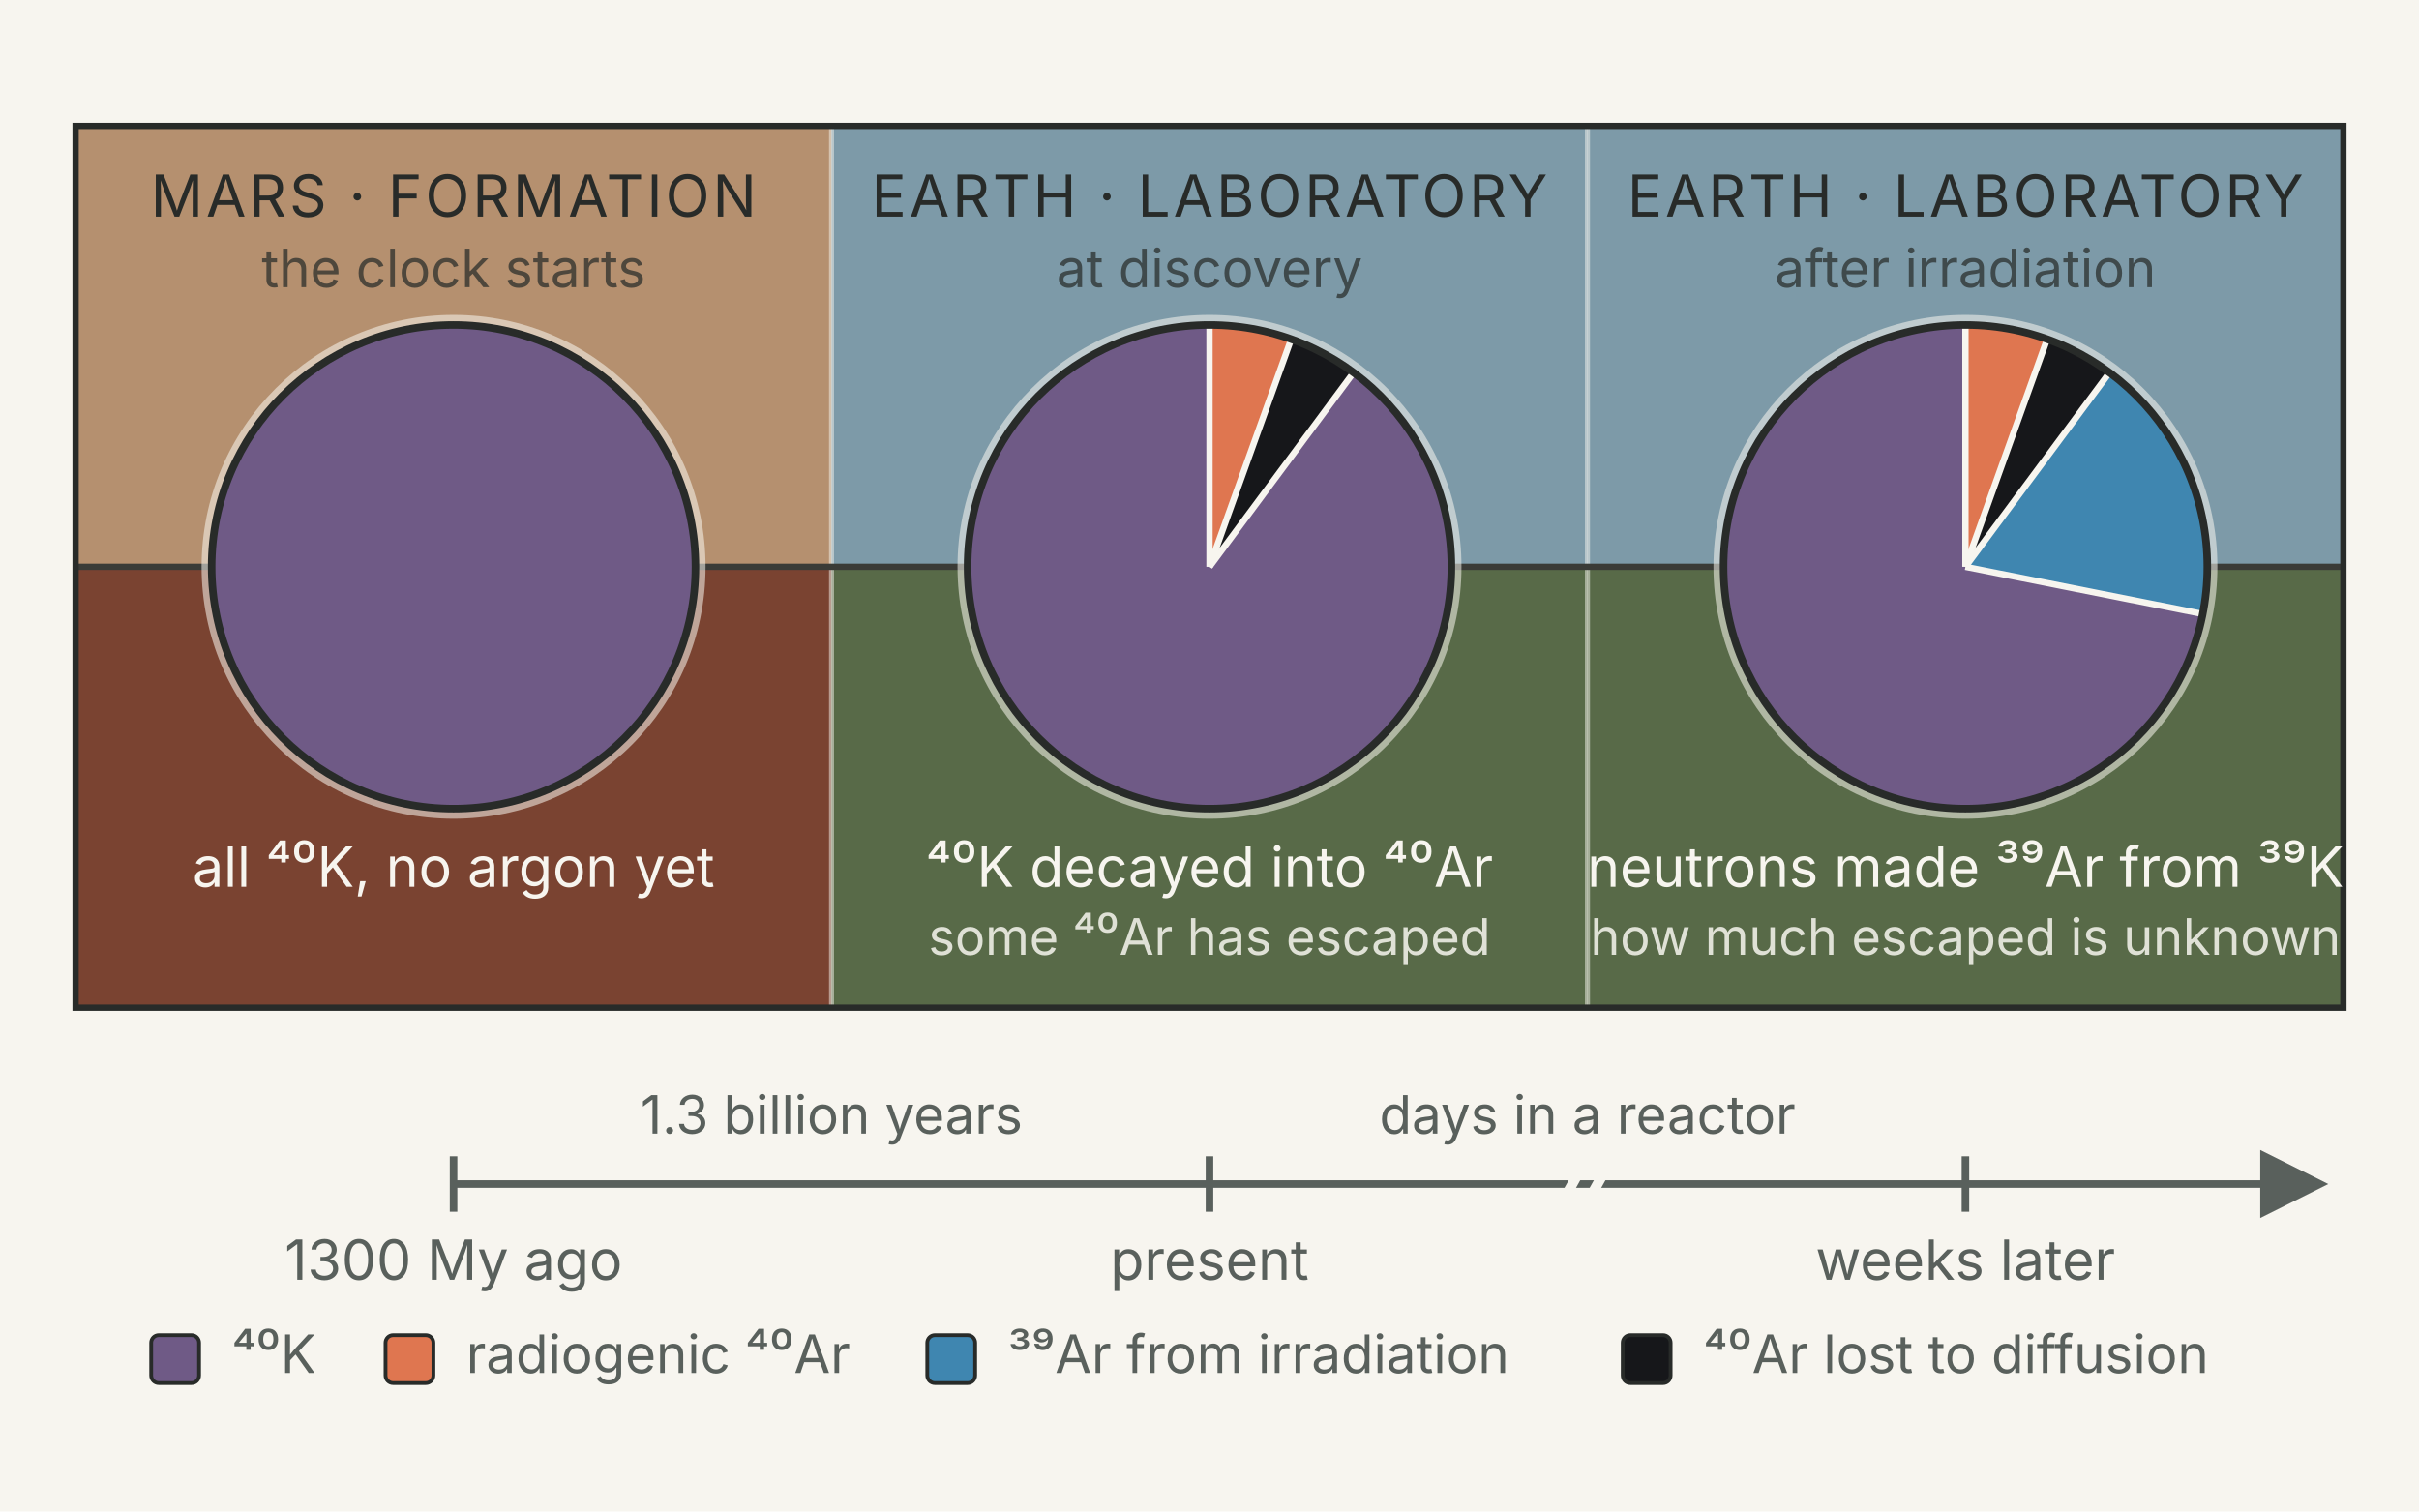
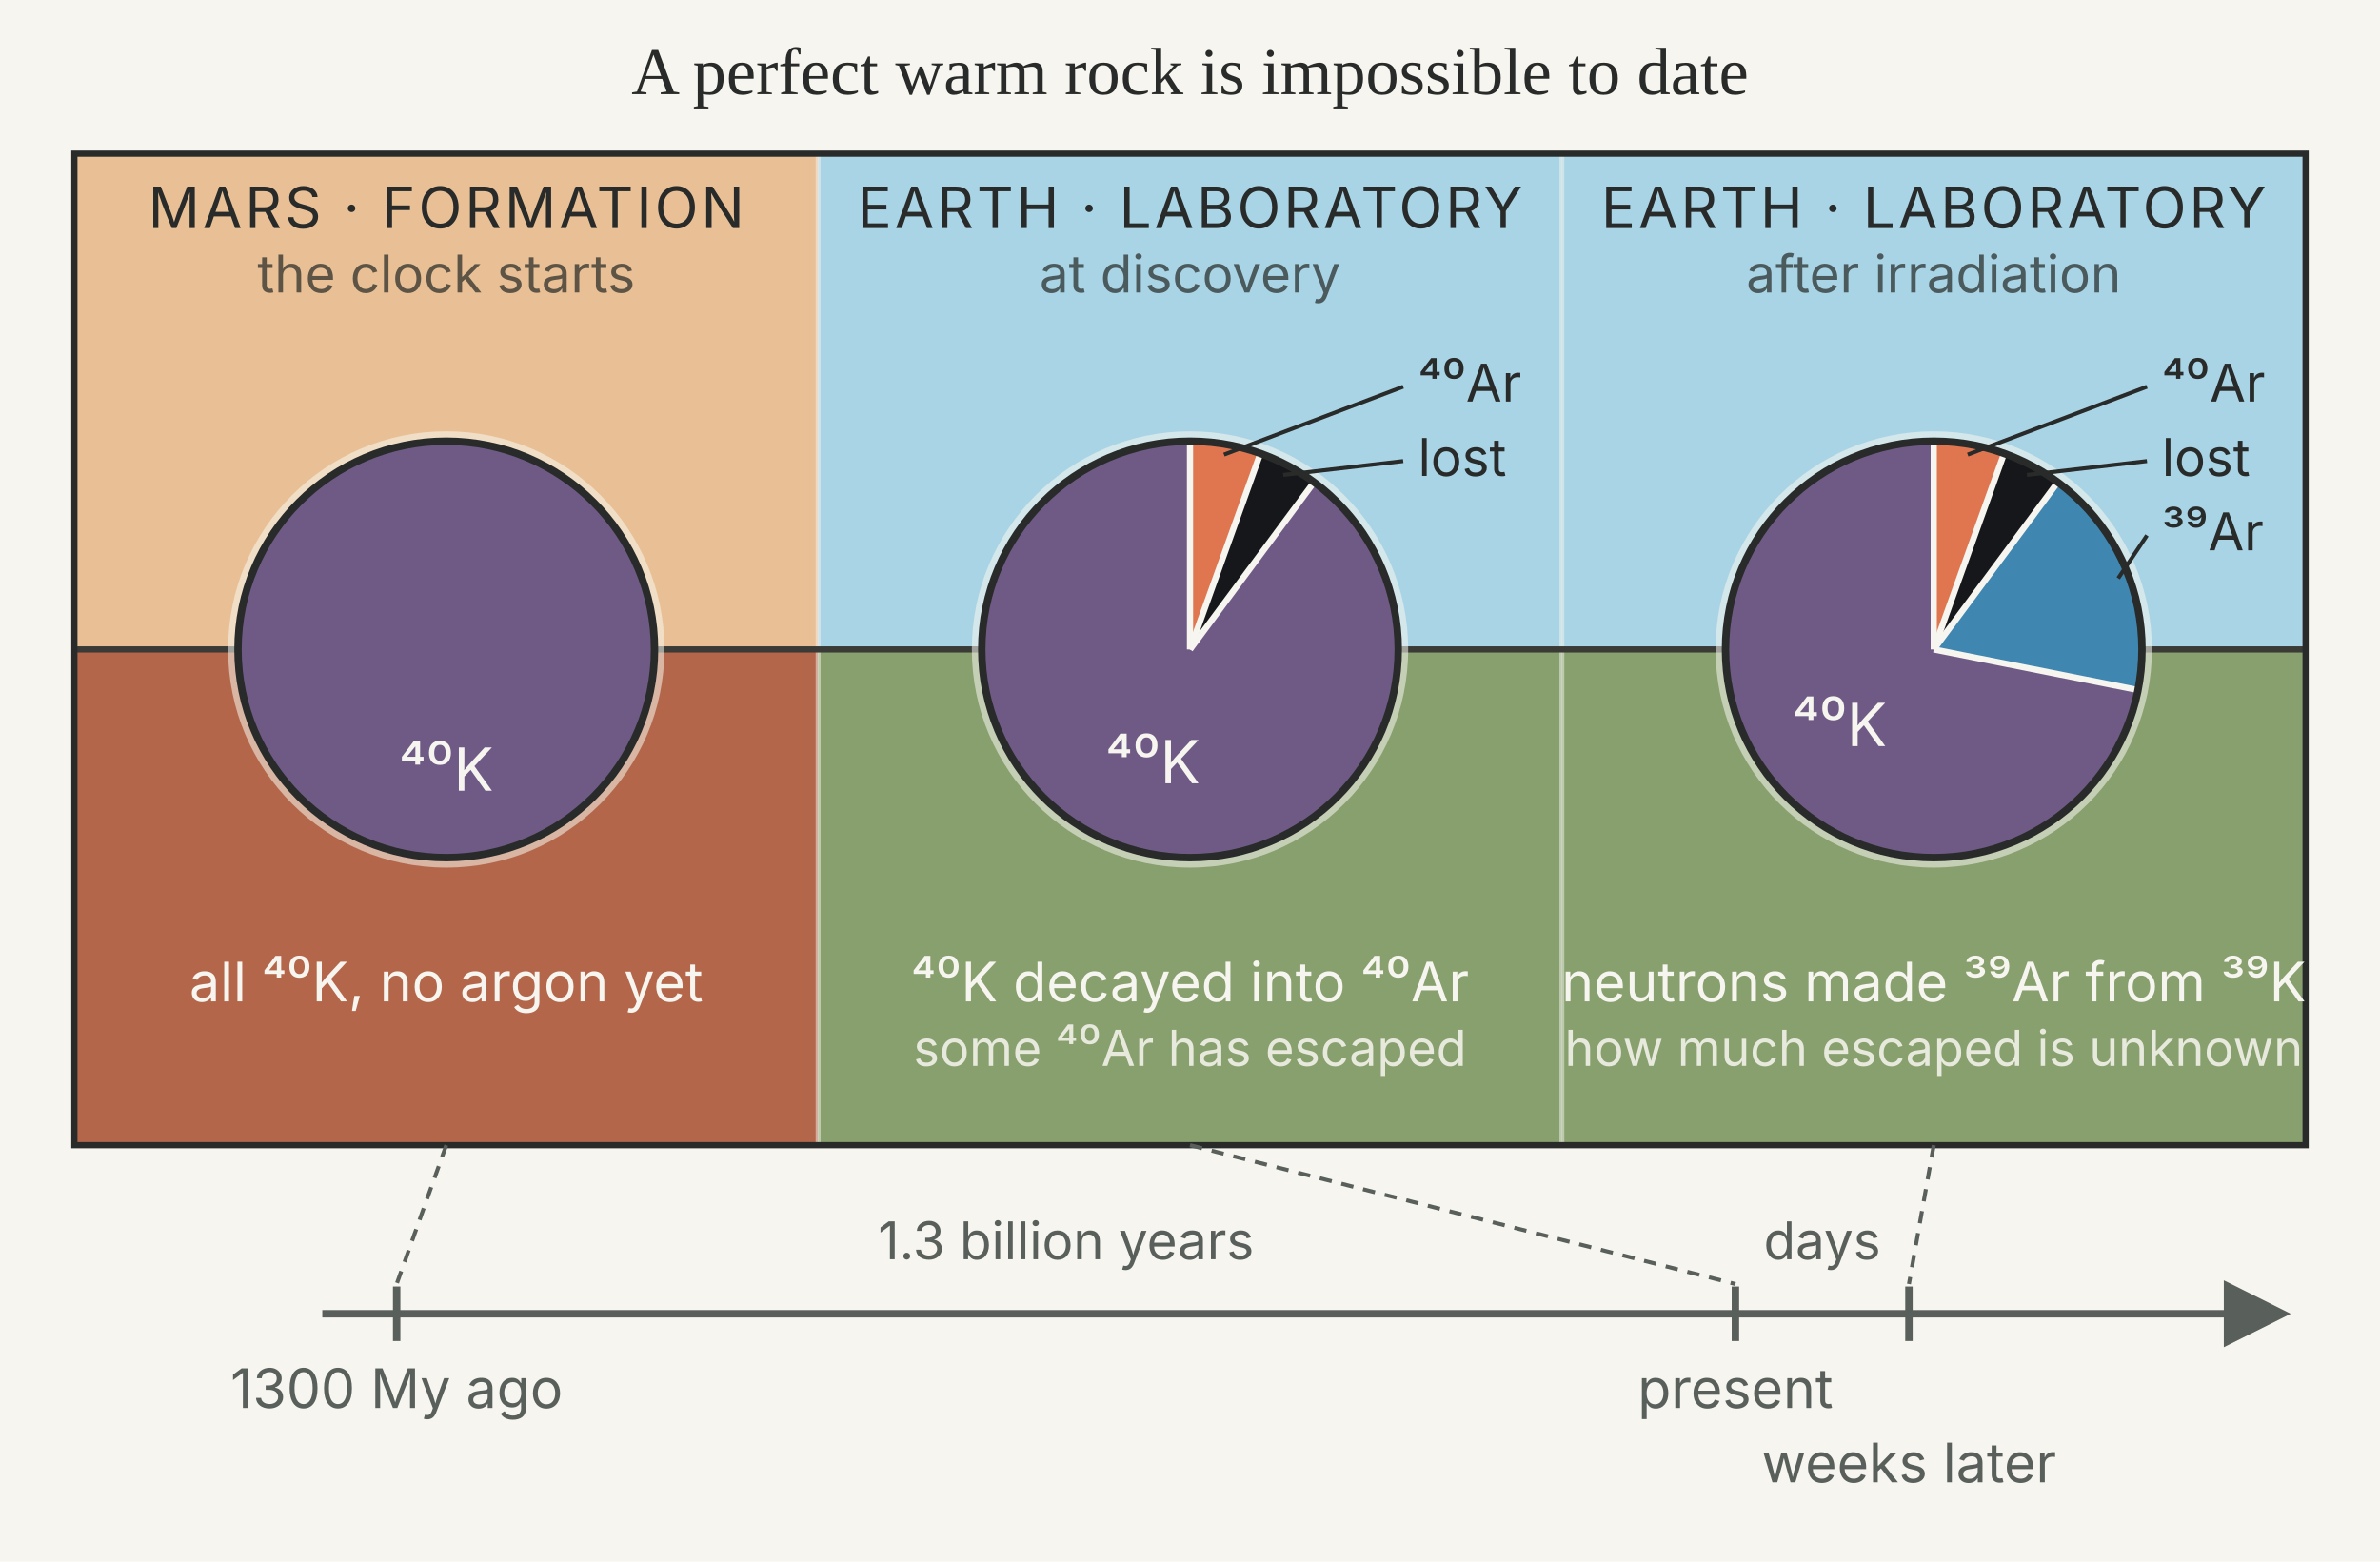
- <svg xmlns="http://www.w3.org/2000/svg" viewBox="0 0 960 600" role="img" aria-labelledby="title description">
-   <rect width="960" height="600" fill="#f7f5ef" />
+ <svg xmlns="http://www.w3.org/2000/svg" viewBox="0 0 960 630" role="img" aria-labelledby="title description">
+   <rect width="960" height="630" fill="#f7f5ef" />
+   <text x="480" y="38" text-anchor="middle" fill="#282b29" font-family="Georgia, 'Times New Roman', serif" font-size="27">A perfect warm rock is impossible to date</text>
  <g font-family="Inter, Arial, sans-serif">
-     <rect x="30" y="50" width="300" height="175" fill="#b5906f" />
-     <rect x="30" y="225" width="300" height="175" fill="#7a4331" />
-     <rect x="330" y="50" width="300" height="175" fill="#7d9aa8" />
-     <rect x="330" y="225" width="300" height="175" fill="#586a48" />
-     <rect x="630" y="50" width="300" height="175" fill="#7d9aa8" />
-     <rect x="630" y="225" width="300" height="175" fill="#586a48" />
-     <line x1="330" y1="50" x2="330" y2="400" stroke="#f7f5ef" stroke-opacity="0.5" stroke-width="2" />
-     <line x1="630" y1="50" x2="630" y2="400" stroke="#f7f5ef" stroke-opacity="0.5" stroke-width="2" />
-     <line x1="30" y1="225" x2="930" y2="225" stroke="#3a3b37" stroke-width="2.5" />
-     <rect x="30" y="50" width="900" height="350" fill="none" stroke="#282b29" stroke-width="2.5" />
-     <text x="180" y="86" text-anchor="middle" fill="#282b29" font-size="23" letter-spacing="1.2">MARS · FORMATION</text>
-     <text x="180" y="114" text-anchor="middle" fill="#282b29" fill-opacity="0.72" font-size="21">the clock starts</text>
-     <circle cx="180.0" cy="225.0" r="100" fill="#f7f5ef" fill-opacity="0.55" />
-     <circle cx="180.0" cy="225.0" r="96" fill="#6f5a86" />
-     <circle cx="180.0" cy="225.0" r="96" fill="none" stroke="#282b29" stroke-width="3" />
-     <text x="180" y="352" text-anchor="middle" fill="#f7f5ef" font-size="22">all ⁴⁰K, no argon yet</text>
-     <text x="480" y="86" text-anchor="middle" fill="#282b29" font-size="23" letter-spacing="1.2">EARTH · LABORATORY</text>
-     <text x="480" y="114" text-anchor="middle" fill="#282b29" fill-opacity="0.72" font-size="21">at discovery</text>
-     <circle cx="480.0" cy="225.0" r="100" fill="#f7f5ef" fill-opacity="0.55" />
-     <path d="M480.0 225.0 L480.00 129.00 A96 96 0 0 1 512.42 134.64 Z" fill="#df7650" />
-     <path d="M480.0 225.0 L512.42 134.64 A96 96 0 0 1 537.18 147.88 Z" fill="#16171a" />
-     <path d="M480.0 225.0 L537.18 147.88 A96 96 0 1 1 480.00 129.00 Z" fill="#6f5a86" />
-     <line x1="480.0" y1="225.0" x2="480.00" y2="129.00" stroke="#f7f5ef" stroke-width="2.5" />
-     <line x1="480.0" y1="225.0" x2="512.42" y2="134.64" stroke="#f7f5ef" stroke-width="2.5" />
-     <line x1="480.0" y1="225.0" x2="537.18" y2="147.88" stroke="#f7f5ef" stroke-width="2.5" />
-     <circle cx="480.0" cy="225.0" r="96" fill="none" stroke="#282b29" stroke-width="3" />
-     <text x="480" y="352" text-anchor="middle" fill="#f7f5ef" font-size="22">⁴⁰K decayed into ⁴⁰Ar</text>
-     <text x="480" y="379" text-anchor="middle" fill="#f7f5ef" fill-opacity="0.85" font-size="20">some ⁴⁰Ar has escaped</text>
-     <text x="780" y="86" text-anchor="middle" fill="#282b29" font-size="23" letter-spacing="1.2">EARTH · LABORATORY</text>
-     <text x="780" y="114" text-anchor="middle" fill="#282b29" fill-opacity="0.72" font-size="21">after irradiation</text>
-     <circle cx="780.0" cy="225.0" r="100" fill="#f7f5ef" fill-opacity="0.55" />
-     <path d="M780.0 225.0 L780.00 129.00 A96 96 0 0 1 812.42 134.64 Z" fill="#df7650" />
-     <path d="M780.0 225.0 L812.42 134.64 A96 96 0 0 1 837.18 147.88 Z" fill="#16171a" />
-     <path d="M780.0 225.0 L837.18 147.88 A96 96 0 0 1 874.16 243.72 Z" fill="#3f86b0" />
-     <path d="M780.0 225.0 L874.16 243.72 A96 96 0 1 1 780.00 129.00 Z" fill="#6f5a86" />
-     <line x1="780.0" y1="225.0" x2="780.00" y2="129.00" stroke="#f7f5ef" stroke-width="2.5" />
-     <line x1="780.0" y1="225.0" x2="812.42" y2="134.64" stroke="#f7f5ef" stroke-width="2.5" />
-     <line x1="780.0" y1="225.0" x2="837.18" y2="147.88" stroke="#f7f5ef" stroke-width="2.5" />
-     <line x1="780.0" y1="225.0" x2="874.16" y2="243.72" stroke="#f7f5ef" stroke-width="2.5" />
-     <circle cx="780.0" cy="225.0" r="96" fill="none" stroke="#282b29" stroke-width="3" />
-     <text x="780" y="352" text-anchor="middle" fill="#f7f5ef" font-size="22">neutrons made ³⁹Ar from ³⁹K</text>
-     <text x="780" y="379" text-anchor="middle" fill="#f7f5ef" fill-opacity="0.85" font-size="20">how much escaped is unknown</text>
+     <rect x="30" y="62" width="300" height="200" fill="#e9c095" />
+     <rect x="30" y="262" width="300" height="200" fill="#b4664a" />
+     <rect x="330" y="62" width="300" height="200" fill="#a9d4e5" />
+     <rect x="330" y="262" width="300" height="200" fill="#87a06e" />
+     <rect x="630" y="62" width="300" height="200" fill="#a9d4e5" />
+     <rect x="630" y="262" width="300" height="200" fill="#87a06e" />
+     <line x1="330" y1="62" x2="330" y2="462" stroke="#f7f5ef" stroke-opacity="0.5" stroke-width="2" />
+     <line x1="630" y1="62" x2="630" y2="462" stroke="#f7f5ef" stroke-opacity="0.5" stroke-width="2" />
+     <line x1="30" y1="262" x2="930" y2="262" stroke="#3a3b37" stroke-width="2.5" />
+     <rect x="30" y="62" width="900" height="400" fill="none" stroke="#282b29" stroke-width="2.5" />
+     <text x="180" y="92" text-anchor="middle" fill="#282b29" font-size="23" letter-spacing="1.2">MARS · FORMATION</text>
+     <text x="180" y="118" text-anchor="middle" fill="#282b29" fill-opacity="0.72" font-size="21">the clock starts</text>
+     <circle cx="180.0" cy="262.0" r="88" fill="#f7f5ef" fill-opacity="0.55" />
+     <circle cx="180.0" cy="262.0" r="84" fill="#6f5a86" />
+     <circle cx="180.0" cy="262.0" r="84" fill="none" stroke="#282b29" stroke-width="3" />
+     <text x="180" y="319" text-anchor="middle" fill="#f7f5ef" font-size="24">⁴⁰K</text>
+     <text x="180" y="404" text-anchor="middle" fill="#f7f5ef" font-size="22">all ⁴⁰K, no argon yet</text>
+     <text x="480" y="92" text-anchor="middle" fill="#282b29" font-size="23" letter-spacing="1.2">EARTH · LABORATORY</text>
+     <text x="480" y="118" text-anchor="middle" fill="#282b29" fill-opacity="0.72" font-size="21">at discovery</text>
+     <circle cx="480.0" cy="262.0" r="88" fill="#f7f5ef" fill-opacity="0.55" />
+     <path d="M480.0 262.0 L480.00 178.00 A84 84 0 0 1 508.37 182.94 Z" fill="#df7650" />
+     <path d="M480.0 262.0 L508.37 182.94 A84 84 0 0 1 530.03 194.52 Z" fill="#16171a" />
+     <path d="M480.0 262.0 L530.03 194.52 A84 84 0 1 1 480.00 178.00 Z" fill="#6f5a86" />
+     <line x1="480.0" y1="262.0" x2="480.00" y2="178.00" stroke="#f7f5ef" stroke-width="2.5" />
+     <line x1="480.0" y1="262.0" x2="508.37" y2="182.94" stroke="#f7f5ef" stroke-width="2.5" />
+     <line x1="480.0" y1="262.0" x2="530.03" y2="194.52" stroke="#f7f5ef" stroke-width="2.5" />
+     <circle cx="480.0" cy="262.0" r="84" fill="none" stroke="#282b29" stroke-width="3" />
+     <line x1="493.7" y1="183.4" x2="566.0" y2="156.0" stroke="#282b29" stroke-width="1.6" />
+     <text x="572.0" y="162.0" fill="#282b29" font-size="21">⁴⁰Ar</text>
+     <line x1="517.6" y1="191.6" x2="566.0" y2="186.0" stroke="#282b29" stroke-width="1.6" />
+     <text x="572.0" y="192.0" fill="#282b29" font-size="21">lost</text>
+     <text x="465" y="316" text-anchor="middle" fill="#f7f5ef" font-size="24">⁴⁰K</text>
+     <text x="480" y="404" text-anchor="middle" fill="#f7f5ef" font-size="22">⁴⁰K decayed into ⁴⁰Ar</text>
+     <text x="480" y="430" text-anchor="middle" fill="#f7f5ef" fill-opacity="0.85" font-size="20">some ⁴⁰Ar has escaped</text>
+     <text x="780" y="92" text-anchor="middle" fill="#282b29" font-size="23" letter-spacing="1.2">EARTH · LABORATORY</text>
+     <text x="780" y="118" text-anchor="middle" fill="#282b29" fill-opacity="0.72" font-size="21">after irradiation</text>
+     <circle cx="780.0" cy="262.0" r="88" fill="#f7f5ef" fill-opacity="0.55" />
+     <path d="M780.0 262.0 L780.00 178.00 A84 84 0 0 1 808.37 182.94 Z" fill="#df7650" />
+     <path d="M780.0 262.0 L808.37 182.94 A84 84 0 0 1 830.03 194.52 Z" fill="#16171a" />
+     <path d="M780.0 262.0 L830.03 194.52 A84 84 0 0 1 862.39 278.38 Z" fill="#3f86b0" />
+     <path d="M780.0 262.0 L862.39 278.38 A84 84 0 1 1 780.00 178.00 Z" fill="#6f5a86" />
+     <line x1="780.0" y1="262.0" x2="780.00" y2="178.00" stroke="#f7f5ef" stroke-width="2.5" />
+     <line x1="780.0" y1="262.0" x2="808.37" y2="182.94" stroke="#f7f5ef" stroke-width="2.5" />
+     <line x1="780.0" y1="262.0" x2="830.03" y2="194.52" stroke="#f7f5ef" stroke-width="2.5" />
+     <line x1="780.0" y1="262.0" x2="862.39" y2="278.38" stroke="#f7f5ef" stroke-width="2.5" />
+     <circle cx="780.0" cy="262.0" r="84" fill="none" stroke="#282b29" stroke-width="3" />
+     <line x1="793.7" y1="183.4" x2="866.0" y2="156.0" stroke="#282b29" stroke-width="1.6" />
+     <text x="872.0" y="162.0" fill="#282b29" font-size="21">⁴⁰Ar</text>
+     <line x1="817.6" y1="191.6" x2="866.0" y2="186.0" stroke="#282b29" stroke-width="1.6" />
+     <text x="872.0" y="192.0" fill="#282b29" font-size="21">lost</text>
+     <line x1="854.4" y1="233.3" x2="866.0" y2="216.0" stroke="#282b29" stroke-width="1.6" />
+     <text x="872.0" y="222.0" fill="#282b29" font-size="21">³⁹Ar</text>
+     <text x="742" y="301" text-anchor="middle" fill="#f7f5ef" font-size="24">⁴⁰K</text>
+     <text x="780" y="404" text-anchor="middle" fill="#f7f5ef" font-size="22">neutrons made ³⁹Ar from ³⁹K</text>
+     <text x="780" y="430" text-anchor="middle" fill="#f7f5ef" fill-opacity="0.85" font-size="20">how much escaped is unknown</text>
    <defs>
      <marker id="tarrow" markerWidth="9" markerHeight="9" refX="7" refY="4.5" orient="auto">
        <path d="M0 0 L9 4.5 L0 9 Z" fill="#59605c" />
      </marker>
    </defs>
-     <line x1="180" y1="470" x2="918" y2="470" stroke="#59605c" stroke-width="3" marker-end="url(#tarrow)" />
-     <line x1="180" y1="459" x2="180" y2="481" stroke="#59605c" stroke-width="3" />
-     <text x="180" y="508" text-anchor="middle" fill="#59605c" font-size="22">1300 My ago</text>
-     <line x1="480" y1="459" x2="480" y2="481" stroke="#59605c" stroke-width="3" />
-     <text x="480" y="508" text-anchor="middle" fill="#59605c" font-size="22">present</text>
-     <line x1="780" y1="459" x2="780" y2="481" stroke="#59605c" stroke-width="3" />
-     <text x="780" y="508" text-anchor="middle" fill="#59605c" font-size="22">weeks later</text>
-     <text x="330" y="450" text-anchor="middle" fill="#59605c" font-size="21">1.3 billion years</text>
-     <line x1="619" y1="479" x2="629" y2="461" stroke="#f7f5ef" stroke-width="4" />
-     <line x1="629" y1="479" x2="639" y2="461" stroke="#f7f5ef" stroke-width="4" />
-     <text x="630" y="450" text-anchor="middle" fill="#59605c" font-size="21">days in a reactor</text>
-     <rect x="60" y="530" width="19" height="19" rx="3" fill="#6f5a86" stroke="#282b29" stroke-width="1.5" />
-     <text x="92" y="545" fill="#59605c" font-size="21">⁴⁰K</text>
-     <rect x="153" y="530" width="19" height="19" rx="3" fill="#df7650" stroke="#282b29" stroke-width="1.5" />
-     <text x="185" y="545" fill="#59605c" font-size="21">radiogenic ⁴⁰Ar</text>
-     <rect x="368" y="530" width="19" height="19" rx="3" fill="#3f86b0" stroke="#282b29" stroke-width="1.5" />
-     <text x="400" y="545" fill="#59605c" font-size="21">³⁹Ar from irradiation</text>
-     <rect x="644" y="530" width="19" height="19" rx="3" fill="#16171a" stroke="#282b29" stroke-width="1.5" />
-     <text x="676" y="545" fill="#59605c" font-size="21">⁴⁰Ar lost to diffusion</text>
+     <line x1="180" y1="462" x2="160" y2="518" stroke="#59605c" stroke-width="1.6" stroke-dasharray="5 4" />
+     <line x1="480" y1="462" x2="700" y2="518" stroke="#59605c" stroke-width="1.6" stroke-dasharray="5 4" />
+     <line x1="780" y1="462" x2="770" y2="518" stroke="#59605c" stroke-width="1.6" stroke-dasharray="5 4" />
+     <line x1="130" y1="530" x2="918" y2="530" stroke="#59605c" stroke-width="3" marker-end="url(#tarrow)" />
+     <line x1="160" y1="519" x2="160" y2="541" stroke="#59605c" stroke-width="3" />
+     <text x="160" y="568" text-anchor="middle" fill="#59605c" font-size="22">1300 My ago</text>
+     <line x1="700" y1="519" x2="700" y2="541" stroke="#59605c" stroke-width="3" />
+     <text x="700" y="568" text-anchor="middle" fill="#59605c" font-size="22">present</text>
+     <line x1="770" y1="519" x2="770" y2="541" stroke="#59605c" stroke-width="3" />
+     <text x="770" y="598" text-anchor="middle" fill="#59605c" font-size="22">weeks later</text>
+     <text x="430" y="508" text-anchor="middle" fill="#59605c" font-size="21">1.3 billion years</text>
+     <text x="735" y="508" text-anchor="middle" fill="#59605c" font-size="21">days</text>
  </g>
</svg>
